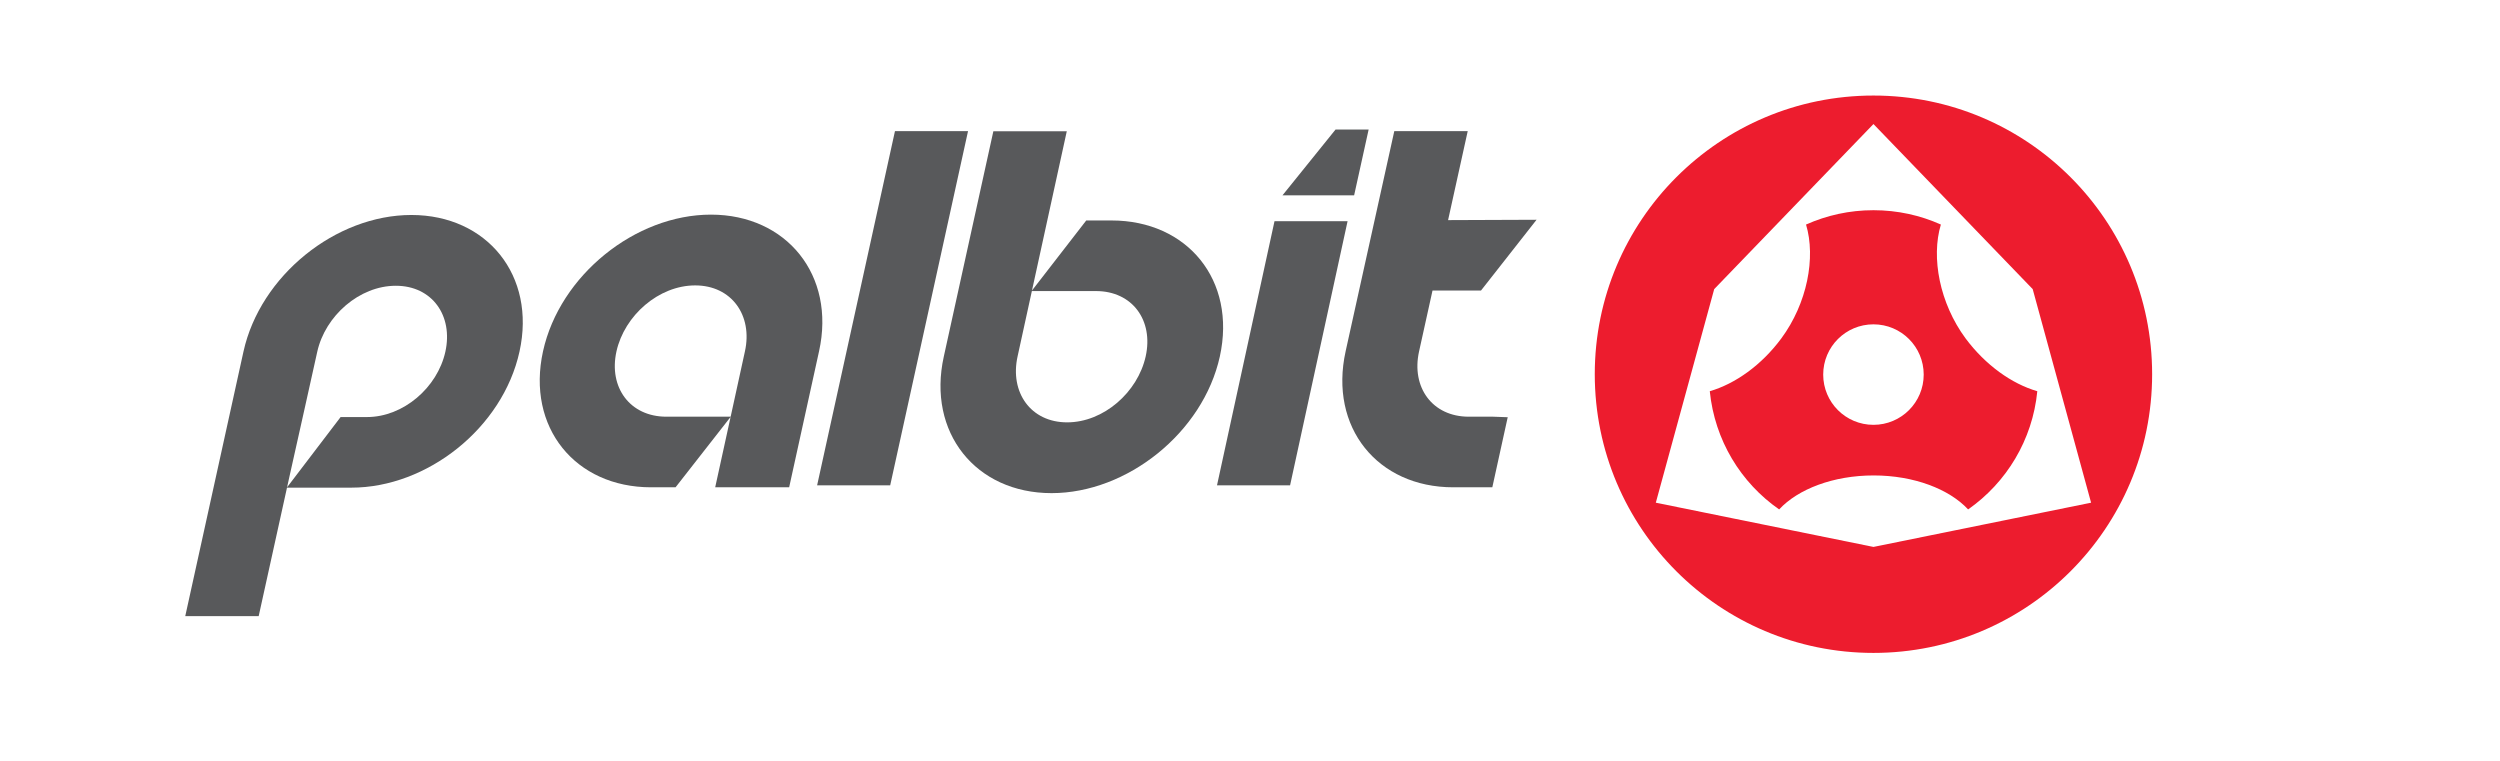
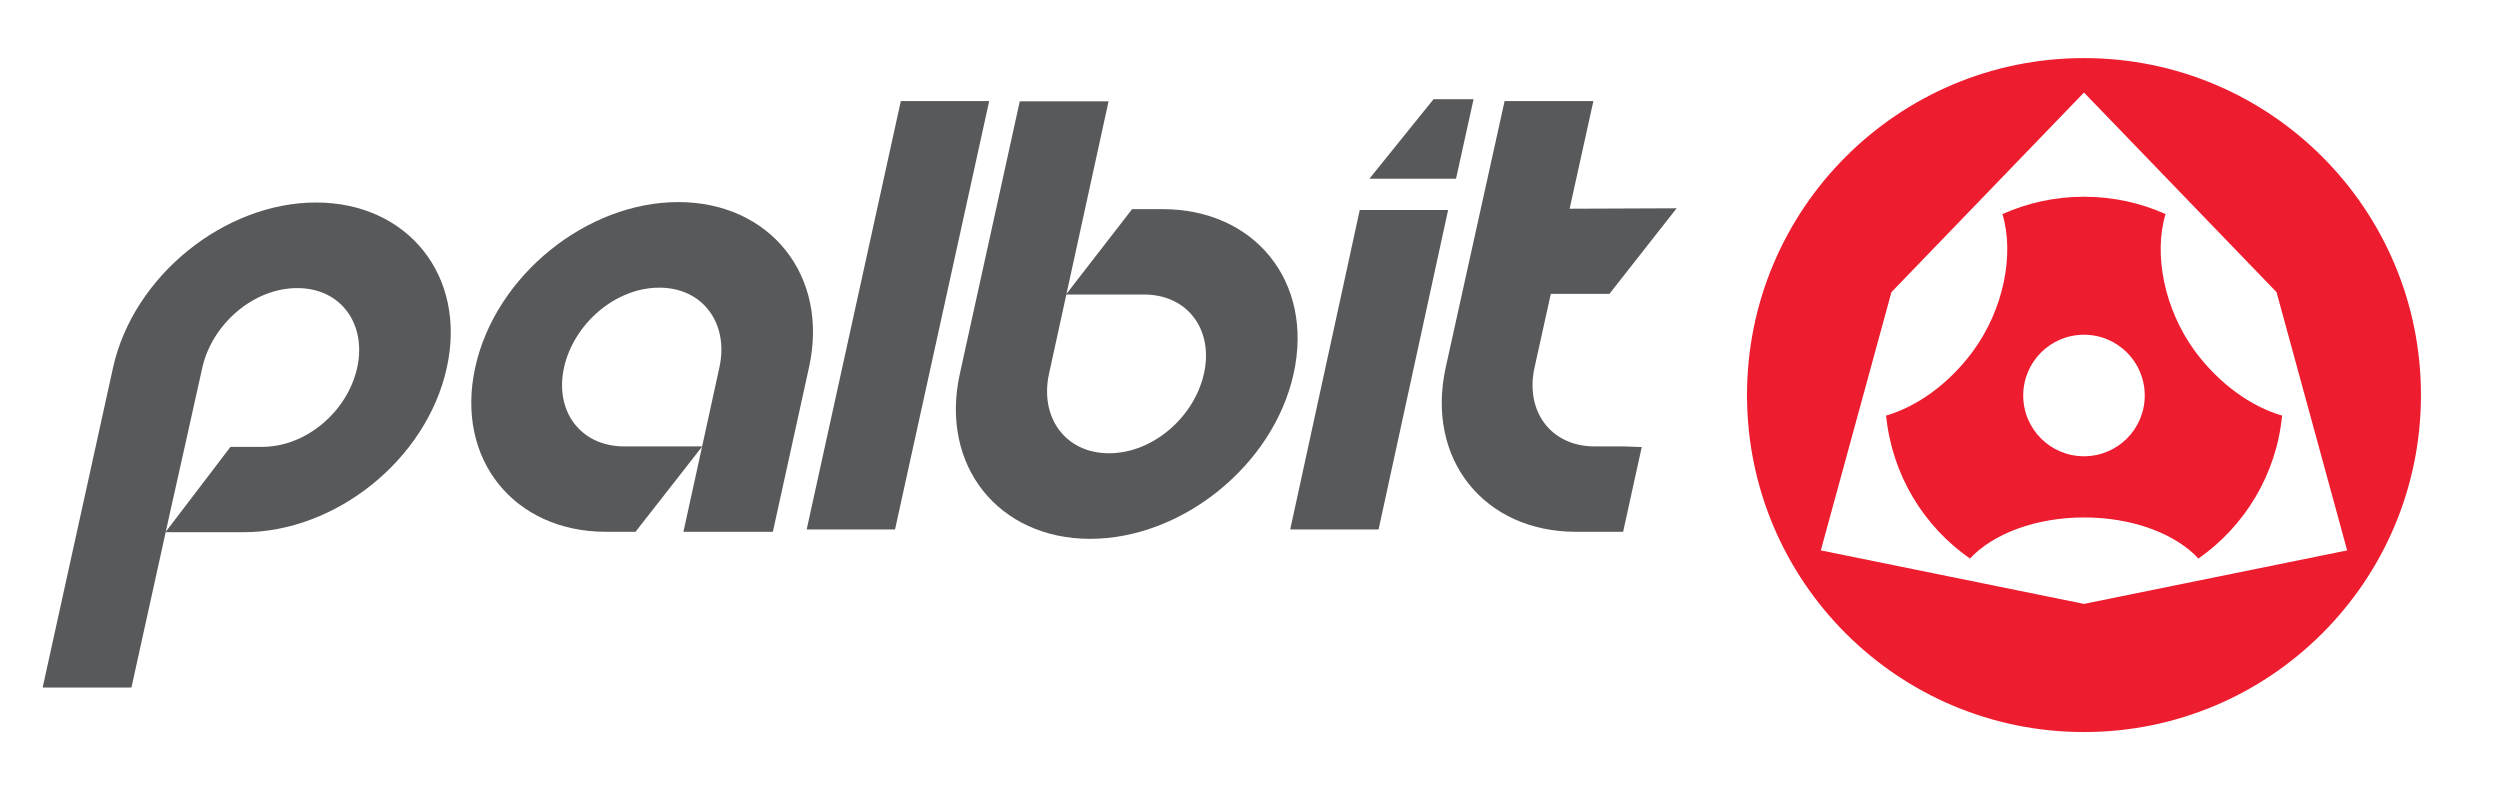
- <svg xmlns="http://www.w3.org/2000/svg" version="1.1" id="Layer_1" x="0px" y="0px" viewBox="0 0 141.29 42.96" style="enable-background:new 0 0 141.29 42.96;" xml:space="preserve">
+ <svg xmlns="http://www.w3.org/2000/svg" xml:space="preserve" style="max-height: 500px" viewBox="8.477 2.685 116.847 37.59" y="0px" x="0px" id="Layer_1" version="1.1" width="116.847" height="37.59">
  <style type="text/css">
	.st0{fill:#ED1C2E;}
	.st1{fill:#58595B;}
</style>
  <g>
    <g>
      <g>
-         <path class="st0" d="M105.88,5.4c-8.7,0-15.75,7.05-15.75,15.75s7.05,15.75,15.75,15.75s15.75-7.05,15.75-15.75     S114.58,5.4,105.88,5.4z M105.88,30.91l-12.3-2.5l3.3-12.07l9-9.33l9,9.33l3.3,12.07L105.88,30.91z" />
-         <path class="st0" d="M111.09,19.13c-1.47-1.99-1.96-4.57-1.4-6.44c-1.16-0.52-2.45-0.81-3.81-0.81c-1.36,0-2.64,0.29-3.81,0.81     c0.56,1.87,0.07,4.45-1.4,6.44c-1.12,1.51-2.6,2.56-4.04,2.98c0.28,2.77,1.75,5.17,3.92,6.68c1.07-1.15,3.06-1.92,5.34-1.92     c2.28,0,4.27,0.77,5.34,1.92c2.16-1.51,3.64-3.92,3.91-6.68C113.69,21.69,112.21,20.63,111.09,19.13z M105.88,24.01     c-1.57,0-2.84-1.27-2.84-2.84c0-1.57,1.27-2.84,2.84-2.84c1.57,0,2.84,1.27,2.84,2.84C108.72,22.74,107.45,24.01,105.88,24.01z" />
+         <path d="M105.88,5.4c-8.7,0-15.75,7.05-15.75,15.75s7.05,15.75,15.75,15.75s15.75-7.05,15.75-15.75     S114.58,5.4,105.88,5.4z M105.88,30.91l-12.3-2.5l3.3-12.07l9-9.33l9,9.33l3.3,12.07L105.88,30.91z" class="st0" />
+         <path d="M111.09,19.13c-1.47-1.99-1.96-4.57-1.4-6.44c-1.16-0.52-2.45-0.81-3.81-0.81c-1.36,0-2.64,0.29-3.81,0.81     c0.56,1.87,0.07,4.45-1.4,6.44c-1.12,1.51-2.6,2.56-4.04,2.98c0.28,2.77,1.75,5.17,3.92,6.68c1.07-1.15,3.06-1.92,5.34-1.92     c2.28,0,4.27,0.77,5.34,1.92c2.16-1.51,3.64-3.92,3.91-6.68C113.69,21.69,112.21,20.63,111.09,19.13z M105.88,24.01     c-1.57,0-2.84-1.27-2.84-2.84c0-1.57,1.27-2.84,2.84-2.84c1.57,0,2.84,1.27,2.84,2.84C108.72,22.74,107.45,24.01,105.88,24.01z" class="st0" />
      </g>
-       <path class="st1" d="M17.21,23.12l-0.86,3.85l-1.73,7.85h-4.15l3.29-14.95c0.95-4.3,5.22-7.72,9.49-7.72    c4.27,0,7.06,3.42,6.11,7.72c-0.95,4.32-5.22,7.69-9.5,7.69h-3.65l3.04-3.99h1.49c2.05,0,3.98-1.66,4.43-3.69    c0.45-2.03-0.74-3.73-2.8-3.73c-2.06,0-3.99,1.7-4.44,3.73L17.21,23.12z" />
-       <path class="st1" d="M42.1,19.86c0.45-2.03-0.75-3.73-2.81-3.73c-2.06,0-4,1.7-4.45,3.73c-0.45,2.03,0.76,3.69,2.82,3.69h3.64    l-3.12,3.99h-1.39c-4.27,0-7.05-3.38-6.1-7.69c0.95-4.3,5.22-7.72,9.49-7.72c4.27,0,7.06,3.42,6.11,7.72l-1.69,7.69h-4.18    l0.97-4.43L42.1,19.86z" />
-       <polygon class="st1" points="54.71,7.41 50.31,27.43 46.18,27.43 50.58,7.41   " />
-       <path class="st1" d="M57.51,20.14c-0.45,2.03,0.74,3.73,2.8,3.73c2.06,0,3.99-1.7,4.44-3.73c0.45-2.03-0.75-3.69-2.81-3.69H58.3    l3.09-3.99h1.43c4.28,0,7.07,3.37,6.12,7.69c-0.95,4.3-5.24,7.72-9.51,7.72c-4.28,0-7.04-3.42-6.09-7.72l2.8-12.73h4.15    L57.51,20.14z" />
-       <polygon class="st1" points="76.16,12.5 72.91,27.43 68.78,27.43 72.03,12.5   " />
-       <path class="st1" d="M78.8,7.41h4.15l-1.11,5.03l5-0.02l-3.14,4h-2.74l-0.76,3.44c-0.45,2.03,0.75,3.69,2.81,3.69l1.38,0    l0.82,0.03l-0.87,3.96h-2.21c-4.27,0-7.03-3.38-6.08-7.69L78.8,7.41z" />
-       <polygon class="st1" points="72.48,11.04 75.48,7.32 77.35,7.32 76.53,11.04   " />
+       <path d="M17.21,23.12l-0.86,3.85l-1.73,7.85h-4.15l3.29-14.95c0.95-4.3,5.22-7.72,9.49-7.72    c4.27,0,7.06,3.42,6.11,7.72c-0.95,4.32-5.22,7.69-9.5,7.69h-3.65l3.04-3.99h1.49c2.05,0,3.98-1.66,4.43-3.69    c0.45-2.03-0.74-3.73-2.8-3.73c-2.06,0-3.99,1.7-4.44,3.73L17.21,23.12z" class="st1" />
+       <path d="M42.1,19.86c0.45-2.03-0.75-3.73-2.81-3.73c-2.06,0-4,1.7-4.45,3.73c-0.45,2.03,0.76,3.69,2.82,3.69h3.64    l-3.12,3.99h-1.39c-4.27,0-7.05-3.38-6.1-7.69c0.95-4.3,5.22-7.72,9.49-7.72c4.27,0,7.06,3.42,6.11,7.72l-1.69,7.69h-4.18    l0.97-4.43L42.1,19.86z" class="st1" />
+       <polygon points="54.71,7.41 50.31,27.43 46.18,27.43 50.58,7.41" class="st1" />
+       <path d="M57.51,20.14c-0.45,2.03,0.74,3.73,2.8,3.73c2.06,0,3.99-1.7,4.44-3.73c0.45-2.03-0.75-3.69-2.81-3.69H58.3    l3.09-3.99h1.43c4.28,0,7.07,3.37,6.12,7.69c-0.95,4.3-5.24,7.72-9.51,7.72c-4.28,0-7.04-3.42-6.09-7.72l2.8-12.73h4.15    L57.51,20.14z" class="st1" />
+       <polygon points="76.16,12.5 72.91,27.43 68.78,27.43 72.03,12.5" class="st1" />
+       <path d="M78.8,7.41h4.15l-1.11,5.03l5-0.02l-3.14,4h-2.74l-0.76,3.44c-0.45,2.03,0.75,3.69,2.81,3.69l1.38,0    l0.82,0.03l-0.87,3.96h-2.21c-4.27,0-7.03-3.38-6.08-7.69L78.8,7.41z" class="st1" />
+       <polygon points="72.48,11.04 75.48,7.32 77.35,7.32 76.53,11.04" class="st1" />
    </g>
  </g>
</svg>
